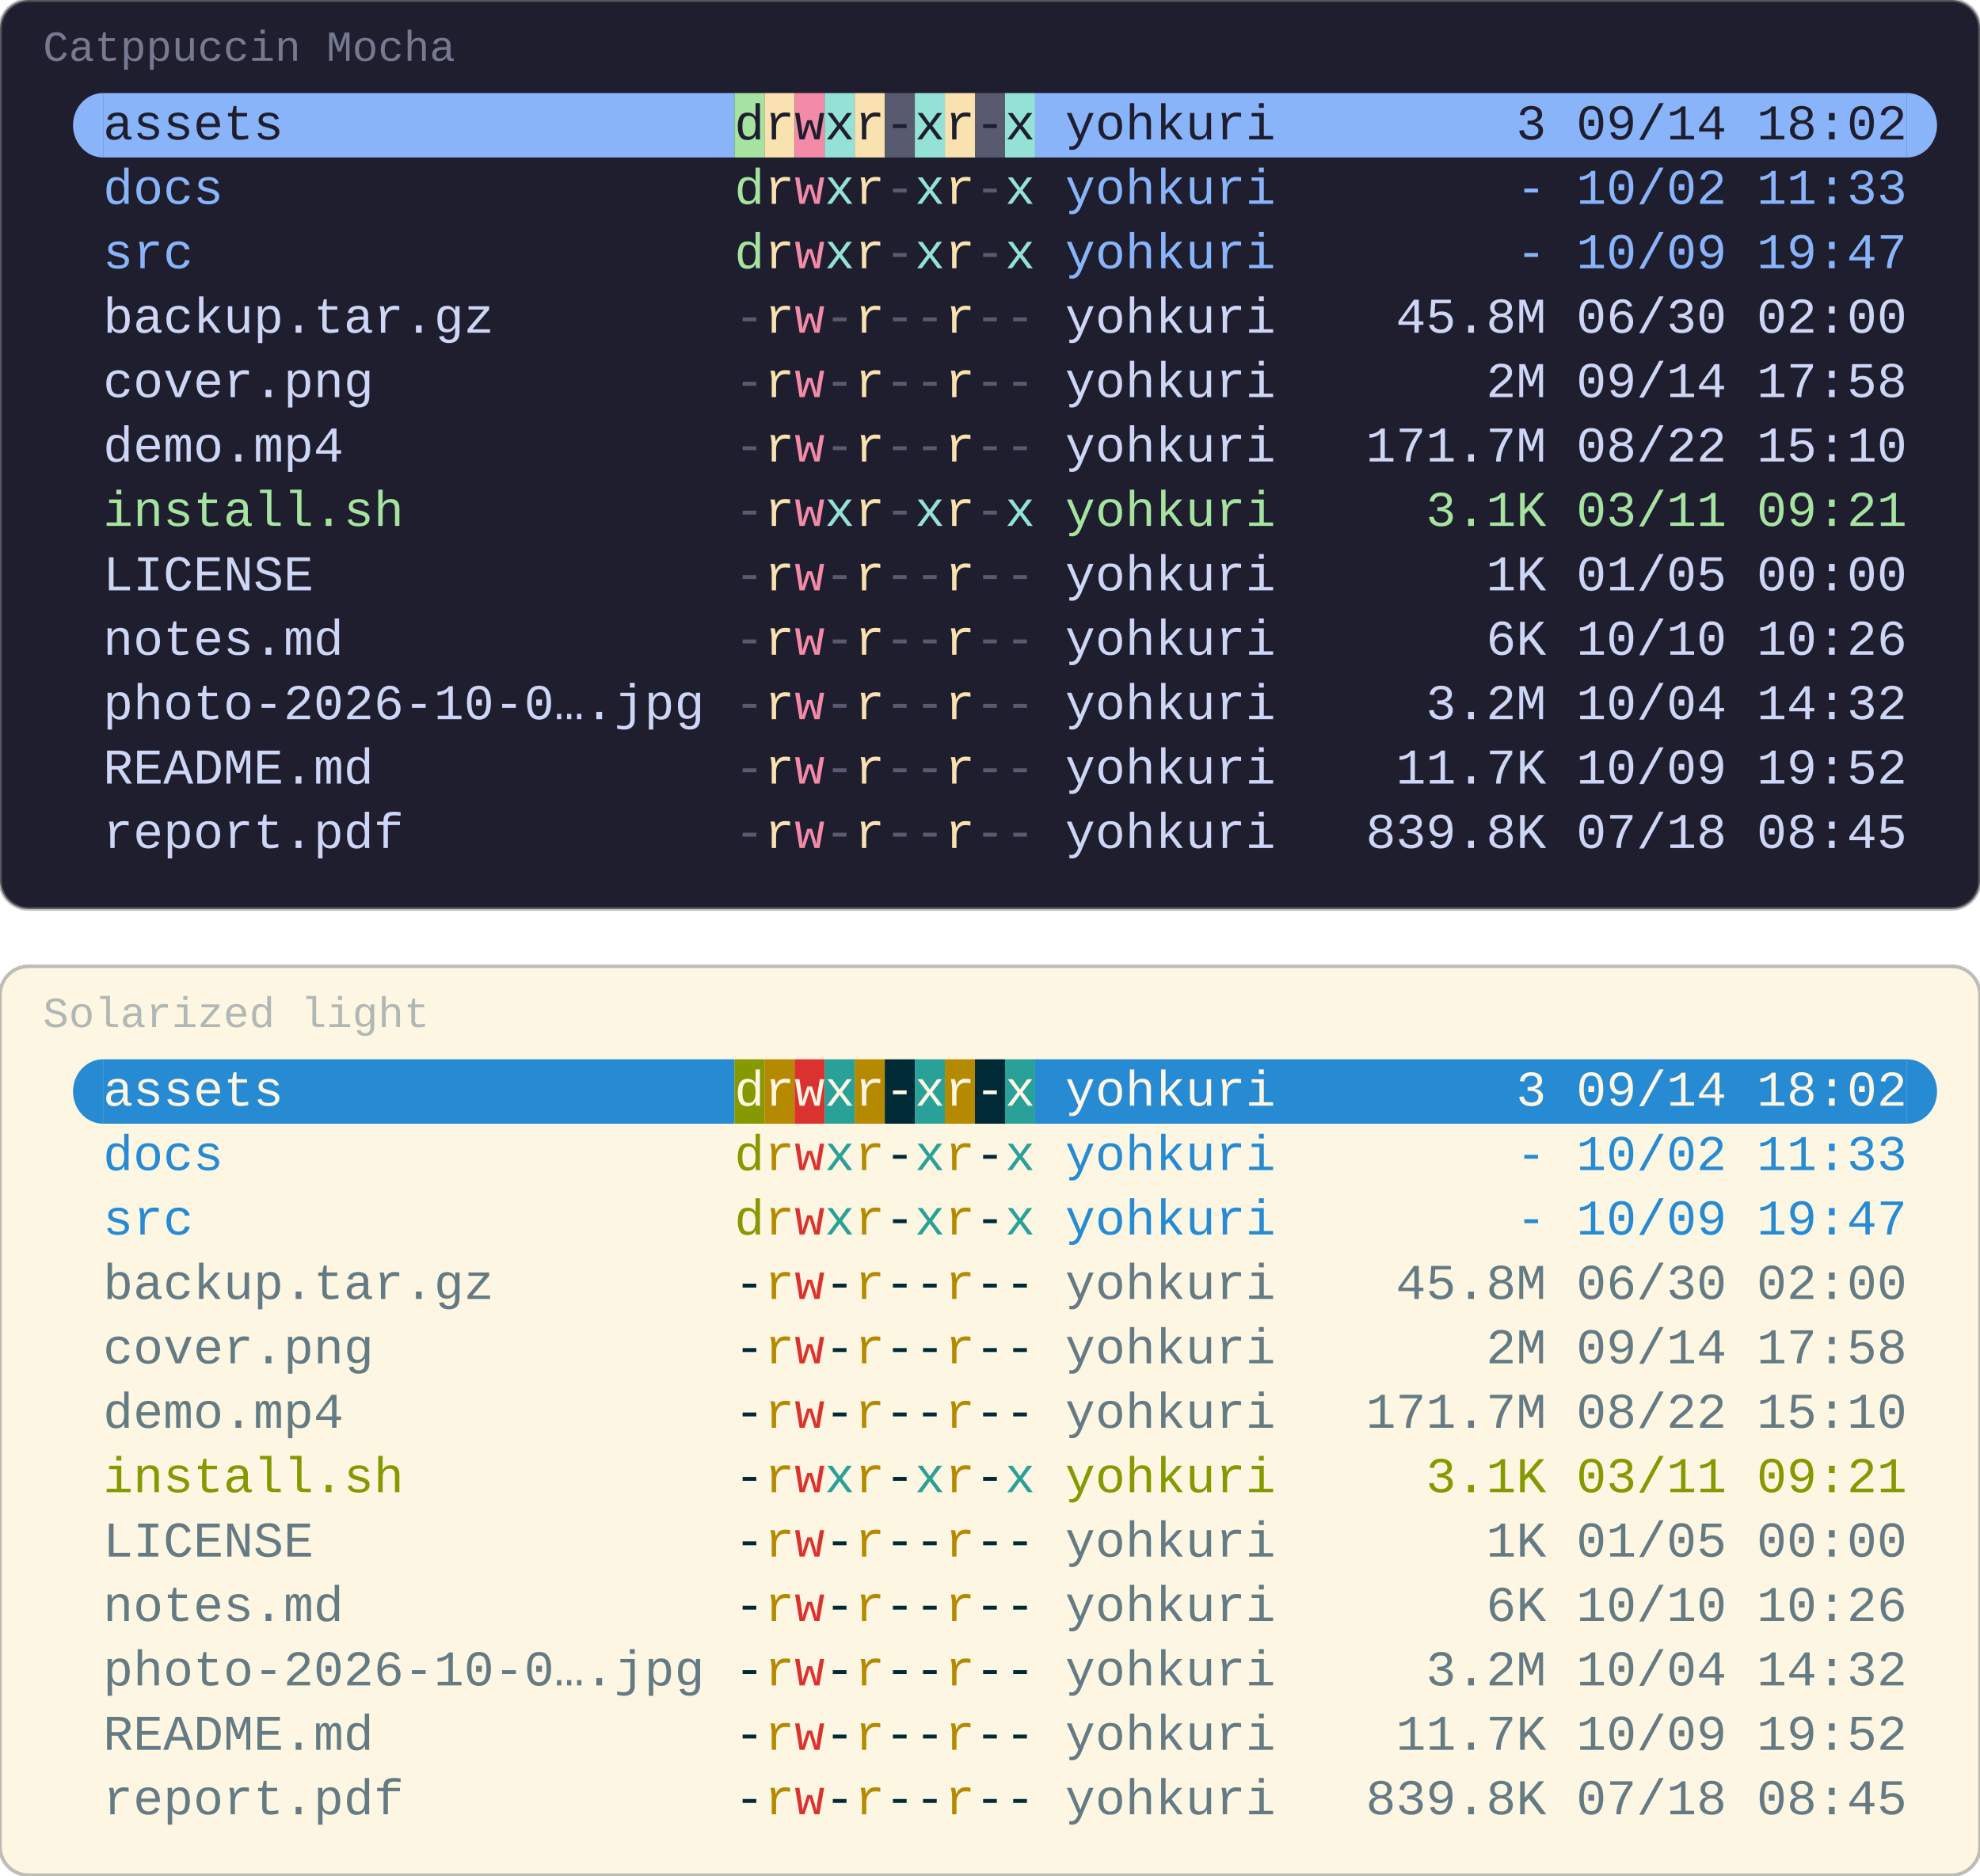
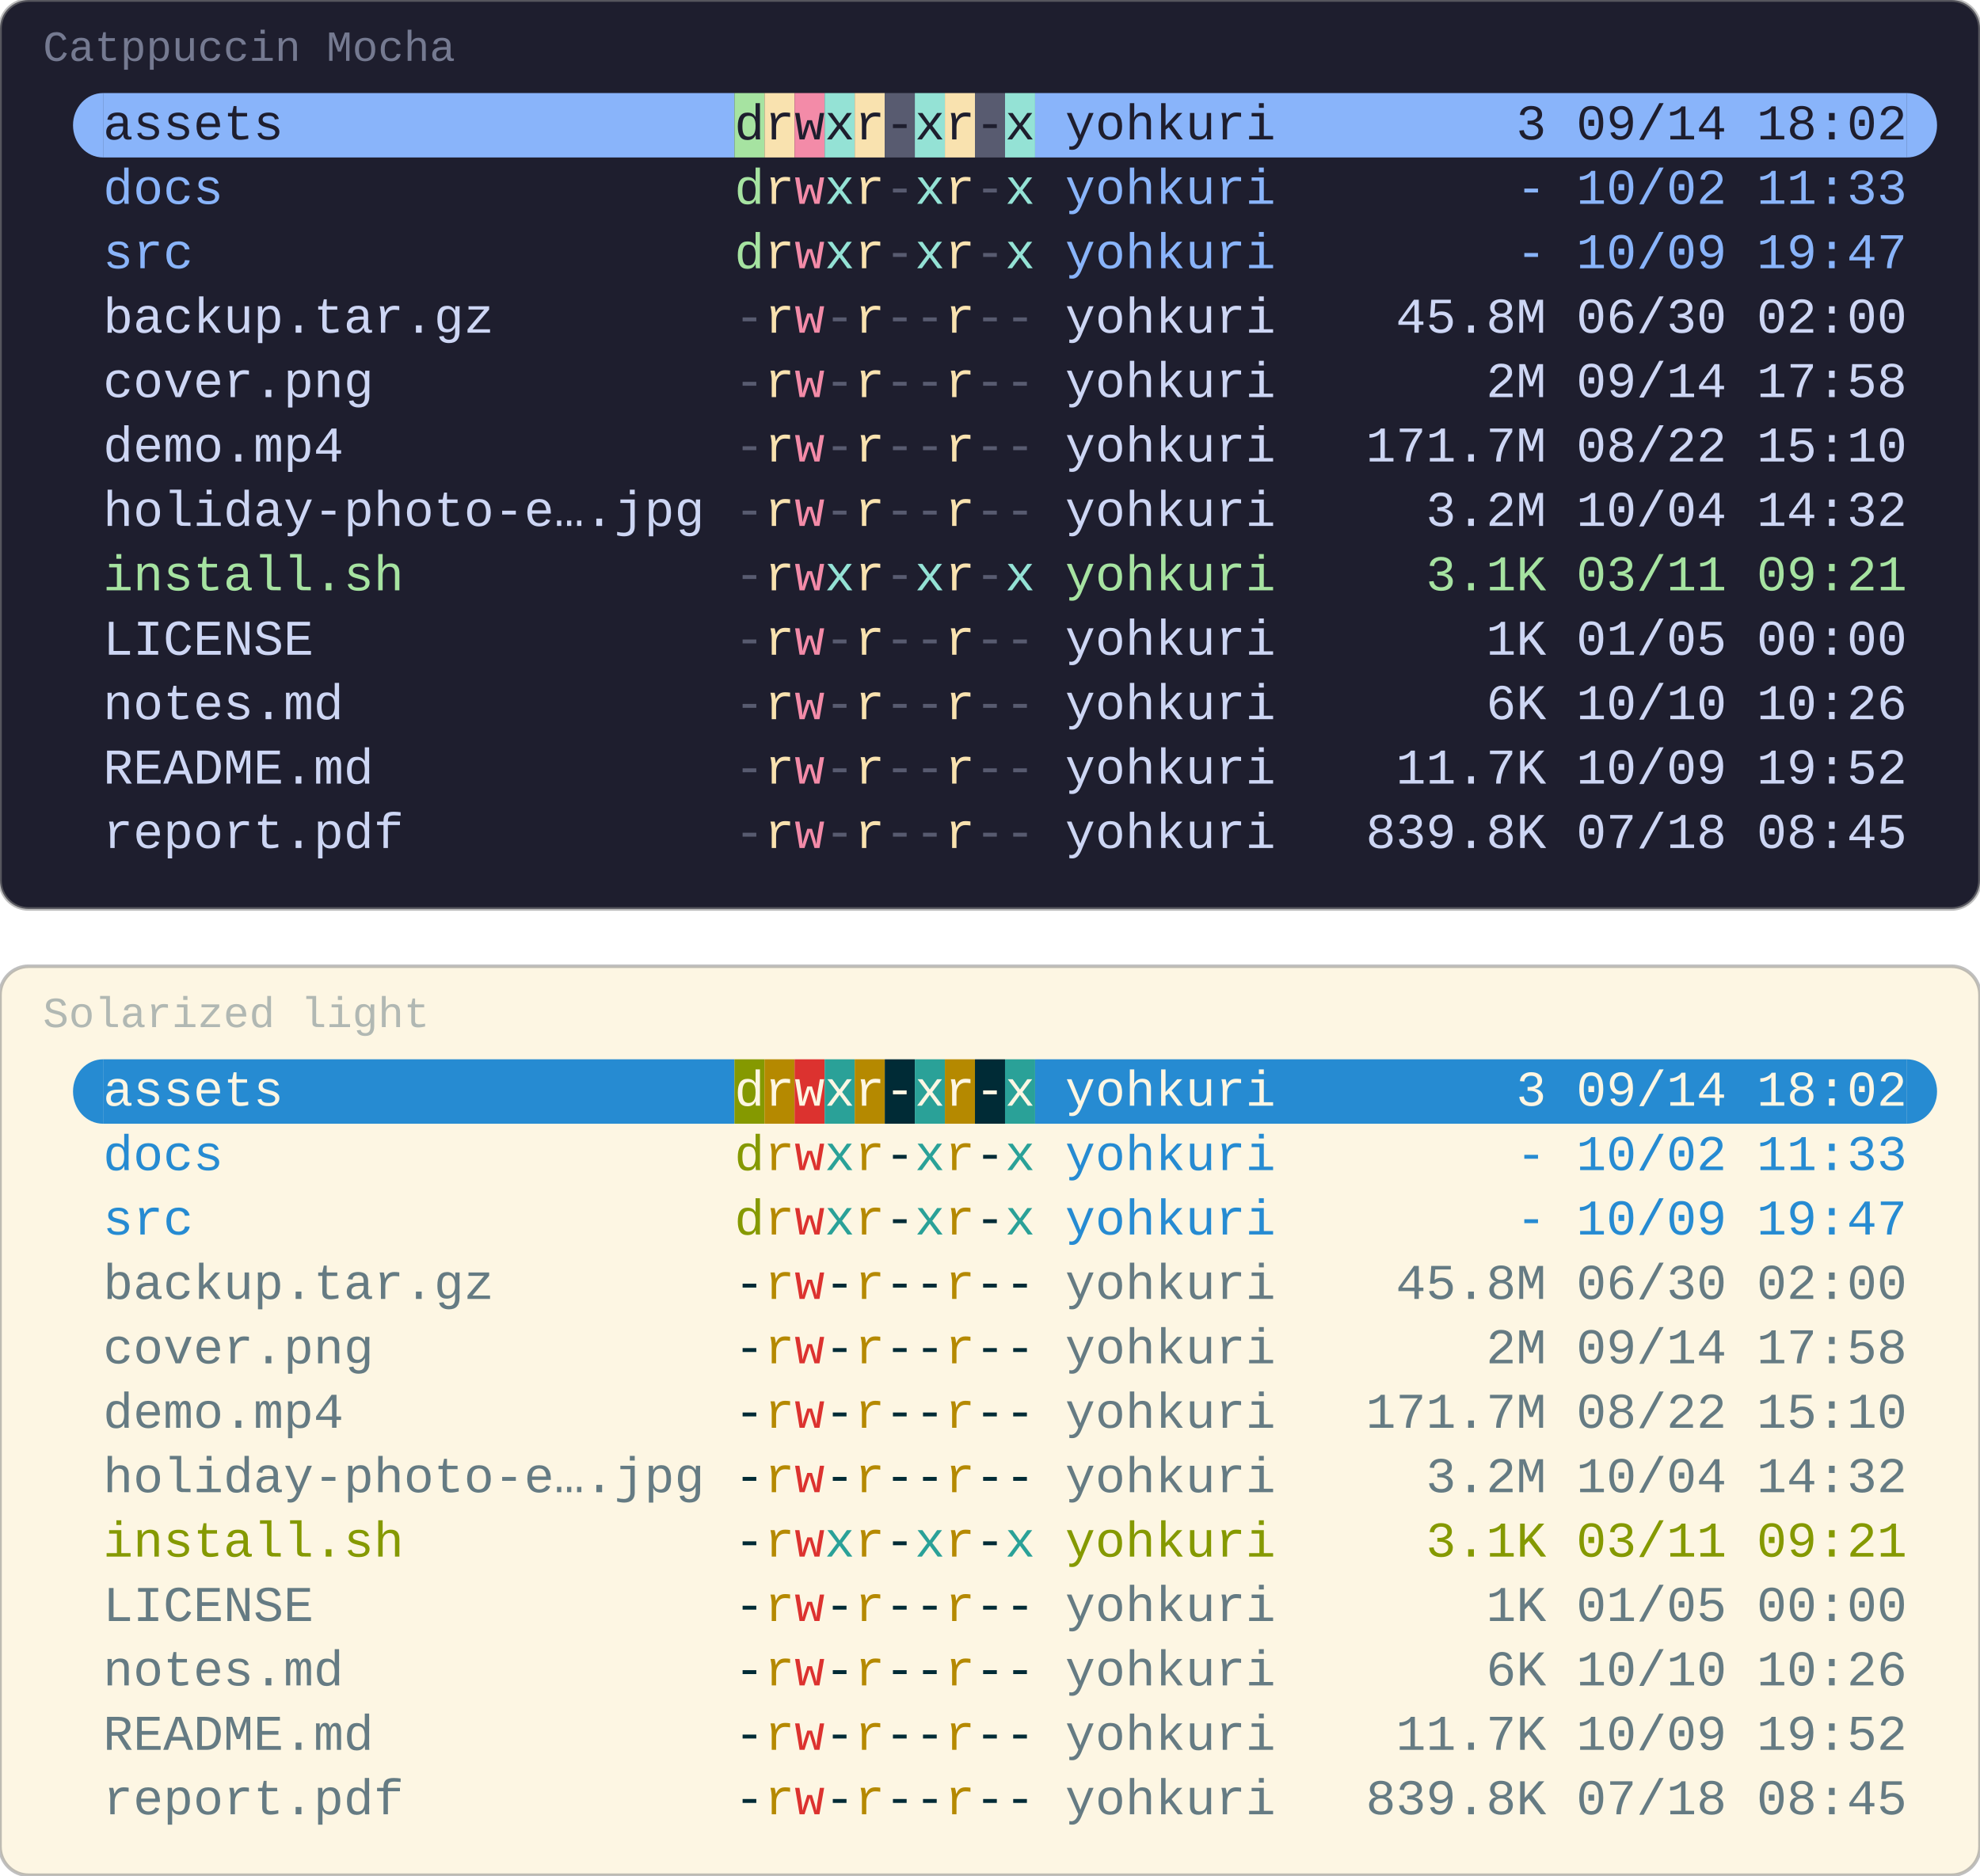
<svg xmlns="http://www.w3.org/2000/svg" width="553.2" height="524" viewBox="0 0 553.2 524" role="img" data-source="ff9da538b39e2d087ce6511cb66709c9bd5d925607e207745e2a0a6a41769846" font-family="ui-monospace, SFMono-Regular, Menlo, Consolas, 'Liberation Mono', monospace" font-size="14">
  <g transform="translate(0,0)">
    <rect width="553.2" height="254" rx="8" fill="#1e1e2e" stroke="#8888" stroke-width="1" />
    <text x="12" y="17" font-size="12" fill="#757a91">Catppuccin Mocha</text>
    <path d="M28.8,26 A8.4,9 0 0 0 28.8,44 Z" fill="#89b4fa" />
    <rect x="28.8" y="26" width="176.4" height="18" fill="#89b4fa" />
    <text x="28.8" y="38.96" fill="#1e1e2e">assets</text>
    <rect x="205.2" y="26" width="8.4" height="18" fill="#a6e3a1" />
    <text x="205.2" y="38.96" fill="#1e1e2e">d</text>
    <rect x="213.6" y="26" width="8.4" height="18" fill="#f9e2af" />
    <text x="213.6" y="38.96" fill="#1e1e2e">r</text>
    <rect x="222" y="26" width="8.4" height="18" fill="#f38ba8" />
    <text x="222" y="38.96" fill="#1e1e2e">w</text>
    <rect x="230.4" y="26" width="8.4" height="18" fill="#94e2d5" />
    <text x="230.4" y="38.96" fill="#1e1e2e">x</text>
    <rect x="238.8" y="26" width="8.4" height="18" fill="#f9e2af" />
    <text x="238.8" y="38.96" fill="#1e1e2e">r</text>
    <rect x="247.2" y="26" width="8.4" height="18" fill="#585b70" />
    <text x="247.2" y="38.96" fill="#1e1e2e">-</text>
    <rect x="255.6" y="26" width="8.4" height="18" fill="#94e2d5" />
    <text x="255.6" y="38.96" fill="#1e1e2e">x</text>
    <rect x="264" y="26" width="8.4" height="18" fill="#f9e2af" />
    <text x="264" y="38.96" fill="#1e1e2e">r</text>
    <rect x="272.4" y="26" width="8.4" height="18" fill="#585b70" />
    <text x="272.4" y="38.96" fill="#1e1e2e">-</text>
    <rect x="280.8" y="26" width="8.4" height="18" fill="#94e2d5" />
    <text x="280.8" y="38.96" fill="#1e1e2e">x</text>
    <rect x="289.2" y="26" width="243.6" height="18" fill="#89b4fa" />
    <text x="297.6" y="38.96" fill="#1e1e2e">yohkuri</text>
    <text x="423.6" y="38.96" fill="#1e1e2e">3</text>
    <text x="440.4" y="38.96" fill="#1e1e2e">09/14</text>
    <text x="490.8" y="38.96" fill="#1e1e2e">18:02</text>
    <path d="M532.8,26 A8.4,9 0 0 1 532.8,44 Z" fill="#89b4fa" />
    <text x="28.8" y="56.96" fill="#89b4fa">docs</text>
    <text x="205.2" y="56.96" fill="#a6e3a1">d</text>
    <text x="213.6" y="56.96" fill="#f9e2af">r</text>
    <text x="222" y="56.96" fill="#f38ba8">w</text>
    <text x="230.4" y="56.96" fill="#94e2d5">x</text>
    <text x="238.8" y="56.96" fill="#f9e2af">r</text>
    <text x="247.2" y="56.96" fill="#585b70">-</text>
    <text x="255.6" y="56.96" fill="#94e2d5">x</text>
    <text x="264" y="56.96" fill="#f9e2af">r</text>
    <text x="272.4" y="56.96" fill="#585b70">-</text>
    <text x="280.8" y="56.96" fill="#94e2d5">x</text>
    <text x="297.6" y="56.96" fill="#89b4fa">yohkuri</text>
    <text x="423.6" y="56.96" fill="#89b4fa">-</text>
    <text x="440.4" y="56.96" fill="#89b4fa">10/02</text>
    <text x="490.8" y="56.96" fill="#89b4fa">11:33</text>
    <text x="28.8" y="74.96" fill="#89b4fa">src</text>
    <text x="205.2" y="74.96" fill="#a6e3a1">d</text>
    <text x="213.6" y="74.96" fill="#f9e2af">r</text>
    <text x="222" y="74.96" fill="#f38ba8">w</text>
    <text x="230.4" y="74.96" fill="#94e2d5">x</text>
    <text x="238.8" y="74.96" fill="#f9e2af">r</text>
    <text x="247.2" y="74.96" fill="#585b70">-</text>
    <text x="255.6" y="74.96" fill="#94e2d5">x</text>
    <text x="264" y="74.96" fill="#f9e2af">r</text>
    <text x="272.4" y="74.96" fill="#585b70">-</text>
    <text x="280.8" y="74.96" fill="#94e2d5">x</text>
    <text x="297.6" y="74.96" fill="#89b4fa">yohkuri</text>
    <text x="423.6" y="74.96" fill="#89b4fa">-</text>
    <text x="440.4" y="74.96" fill="#89b4fa">10/09</text>
    <text x="490.8" y="74.96" fill="#89b4fa">19:47</text>
    <text x="28.8" y="92.96" fill="#cdd6f4">backup.tar.gz</text>
    <text x="205.2" y="92.96" fill="#585b70">-</text>
    <text x="213.6" y="92.96" fill="#f9e2af">r</text>
    <text x="222" y="92.96" fill="#f38ba8">w</text>
    <text x="230.4" y="92.96" fill="#585b70">-</text>
    <text x="238.8" y="92.96" fill="#f9e2af">r</text>
    <text x="247.2" y="92.96" fill="#585b70">--</text>
    <text x="264" y="92.96" fill="#f9e2af">r</text>
    <text x="272.4" y="92.96" fill="#585b70">--</text>
    <text x="297.6" y="92.96" fill="#cdd6f4">yohkuri</text>
    <text x="390" y="92.96" fill="#cdd6f4">45.8M</text>
    <text x="440.4" y="92.96" fill="#cdd6f4">06/30</text>
    <text x="490.8" y="92.96" fill="#cdd6f4">02:00</text>
    <text x="28.8" y="110.96" fill="#cdd6f4">cover.png</text>
    <text x="205.2" y="110.96" fill="#585b70">-</text>
    <text x="213.6" y="110.96" fill="#f9e2af">r</text>
    <text x="222" y="110.96" fill="#f38ba8">w</text>
    <text x="230.4" y="110.96" fill="#585b70">-</text>
    <text x="238.8" y="110.96" fill="#f9e2af">r</text>
    <text x="247.2" y="110.96" fill="#585b70">--</text>
    <text x="264" y="110.96" fill="#f9e2af">r</text>
    <text x="272.4" y="110.96" fill="#585b70">--</text>
    <text x="297.6" y="110.96" fill="#cdd6f4">yohkuri</text>
    <text x="415.2" y="110.96" fill="#cdd6f4">2M</text>
    <text x="440.4" y="110.96" fill="#cdd6f4">09/14</text>
    <text x="490.8" y="110.96" fill="#cdd6f4">17:58</text>
    <text x="28.8" y="128.96" fill="#cdd6f4">demo.mp4</text>
    <text x="205.2" y="128.96" fill="#585b70">-</text>
    <text x="213.6" y="128.96" fill="#f9e2af">r</text>
    <text x="222" y="128.96" fill="#f38ba8">w</text>
    <text x="230.4" y="128.96" fill="#585b70">-</text>
    <text x="238.8" y="128.96" fill="#f9e2af">r</text>
    <text x="247.2" y="128.96" fill="#585b70">--</text>
    <text x="264" y="128.96" fill="#f9e2af">r</text>
    <text x="272.4" y="128.96" fill="#585b70">--</text>
    <text x="297.6" y="128.96" fill="#cdd6f4">yohkuri</text>
    <text x="381.6" y="128.96" fill="#cdd6f4">171.7M</text>
    <text x="440.4" y="128.96" fill="#cdd6f4">08/22</text>
    <text x="490.8" y="128.96" fill="#cdd6f4">15:10</text>
-     <text x="28.8" y="146.96" fill="#a6e3a1">install.sh</text>
+     <text x="28.8" y="146.96" fill="#cdd6f4">holiday-photo-e….jpg</text>
    <text x="205.2" y="146.96" fill="#585b70">-</text>
    <text x="213.6" y="146.96" fill="#f9e2af">r</text>
    <text x="222" y="146.96" fill="#f38ba8">w</text>
-     <text x="230.4" y="146.96" fill="#94e2d5">x</text>
+     <text x="230.4" y="146.96" fill="#585b70">-</text>
    <text x="238.8" y="146.96" fill="#f9e2af">r</text>
-     <text x="247.2" y="146.96" fill="#585b70">-</text>
-     <text x="255.6" y="146.96" fill="#94e2d5">x</text>
+     <text x="247.2" y="146.96" fill="#585b70">--</text>
    <text x="264" y="146.96" fill="#f9e2af">r</text>
-     <text x="272.4" y="146.96" fill="#585b70">-</text>
-     <text x="280.8" y="146.96" fill="#94e2d5">x</text>
-     <text x="297.6" y="146.96" fill="#a6e3a1">yohkuri</text>
-     <text x="398.4" y="146.96" fill="#a6e3a1">3.1K</text>
-     <text x="440.4" y="146.96" fill="#a6e3a1">03/11</text>
-     <text x="490.8" y="146.96" fill="#a6e3a1">09:21</text>
-     <text x="28.8" y="164.96" fill="#cdd6f4">LICENSE</text>
+     <text x="272.4" y="146.96" fill="#585b70">--</text>
+     <text x="297.6" y="146.96" fill="#cdd6f4">yohkuri</text>
+     <text x="398.4" y="146.96" fill="#cdd6f4">3.2M</text>
+     <text x="440.4" y="146.96" fill="#cdd6f4">10/04</text>
+     <text x="490.8" y="146.96" fill="#cdd6f4">14:32</text>
+     <text x="28.8" y="164.96" fill="#a6e3a1">install.sh</text>
    <text x="205.2" y="164.96" fill="#585b70">-</text>
    <text x="213.6" y="164.96" fill="#f9e2af">r</text>
    <text x="222" y="164.96" fill="#f38ba8">w</text>
-     <text x="230.4" y="164.96" fill="#585b70">-</text>
+     <text x="230.4" y="164.96" fill="#94e2d5">x</text>
    <text x="238.8" y="164.96" fill="#f9e2af">r</text>
-     <text x="247.2" y="164.96" fill="#585b70">--</text>
+     <text x="247.2" y="164.96" fill="#585b70">-</text>
+     <text x="255.6" y="164.96" fill="#94e2d5">x</text>
    <text x="264" y="164.96" fill="#f9e2af">r</text>
-     <text x="272.4" y="164.96" fill="#585b70">--</text>
-     <text x="297.6" y="164.96" fill="#cdd6f4">yohkuri</text>
-     <text x="415.2" y="164.96" fill="#cdd6f4">1K</text>
-     <text x="440.4" y="164.96" fill="#cdd6f4">01/05</text>
-     <text x="490.8" y="164.96" fill="#cdd6f4">00:00</text>
-     <text x="28.8" y="182.96" fill="#cdd6f4">notes.md</text>
+     <text x="272.4" y="164.96" fill="#585b70">-</text>
+     <text x="280.8" y="164.96" fill="#94e2d5">x</text>
+     <text x="297.6" y="164.96" fill="#a6e3a1">yohkuri</text>
+     <text x="398.4" y="164.96" fill="#a6e3a1">3.1K</text>
+     <text x="440.4" y="164.96" fill="#a6e3a1">03/11</text>
+     <text x="490.8" y="164.96" fill="#a6e3a1">09:21</text>
+     <text x="28.8" y="182.96" fill="#cdd6f4">LICENSE</text>
    <text x="205.2" y="182.96" fill="#585b70">-</text>
    <text x="213.6" y="182.96" fill="#f9e2af">r</text>
    <text x="222" y="182.96" fill="#f38ba8">w</text>
    <text x="230.4" y="182.96" fill="#585b70">-</text>
    <text x="238.8" y="182.96" fill="#f9e2af">r</text>
    <text x="247.2" y="182.96" fill="#585b70">--</text>
    <text x="264" y="182.96" fill="#f9e2af">r</text>
    <text x="272.4" y="182.96" fill="#585b70">--</text>
    <text x="297.6" y="182.96" fill="#cdd6f4">yohkuri</text>
-     <text x="415.2" y="182.96" fill="#cdd6f4">6K</text>
-     <text x="440.4" y="182.96" fill="#cdd6f4">10/10</text>
-     <text x="490.8" y="182.96" fill="#cdd6f4">10:26</text>
-     <text x="28.8" y="200.96" fill="#cdd6f4">photo-2026-10-0….jpg</text>
+     <text x="415.2" y="182.96" fill="#cdd6f4">1K</text>
+     <text x="440.4" y="182.96" fill="#cdd6f4">01/05</text>
+     <text x="490.8" y="182.96" fill="#cdd6f4">00:00</text>
+     <text x="28.8" y="200.96" fill="#cdd6f4">notes.md</text>
    <text x="205.2" y="200.96" fill="#585b70">-</text>
    <text x="213.6" y="200.96" fill="#f9e2af">r</text>
    <text x="222" y="200.96" fill="#f38ba8">w</text>
    <text x="230.4" y="200.96" fill="#585b70">-</text>
    <text x="238.8" y="200.96" fill="#f9e2af">r</text>
    <text x="247.2" y="200.96" fill="#585b70">--</text>
    <text x="264" y="200.96" fill="#f9e2af">r</text>
    <text x="272.4" y="200.96" fill="#585b70">--</text>
    <text x="297.6" y="200.96" fill="#cdd6f4">yohkuri</text>
-     <text x="398.4" y="200.96" fill="#cdd6f4">3.2M</text>
-     <text x="440.4" y="200.96" fill="#cdd6f4">10/04</text>
-     <text x="490.8" y="200.96" fill="#cdd6f4">14:32</text>
+     <text x="415.2" y="200.96" fill="#cdd6f4">6K</text>
+     <text x="440.4" y="200.96" fill="#cdd6f4">10/10</text>
+     <text x="490.8" y="200.96" fill="#cdd6f4">10:26</text>
    <text x="28.8" y="218.96" fill="#cdd6f4">README.md</text>
    <text x="205.2" y="218.96" fill="#585b70">-</text>
    <text x="213.6" y="218.96" fill="#f9e2af">r</text>
    <text x="222" y="218.96" fill="#f38ba8">w</text>
    <text x="230.4" y="218.96" fill="#585b70">-</text>
    <text x="238.8" y="218.96" fill="#f9e2af">r</text>
    <text x="247.2" y="218.96" fill="#585b70">--</text>
    <text x="264" y="218.96" fill="#f9e2af">r</text>
    <text x="272.4" y="218.96" fill="#585b70">--</text>
    <text x="297.6" y="218.96" fill="#cdd6f4">yohkuri</text>
    <text x="390" y="218.96" fill="#cdd6f4">11.7K</text>
    <text x="440.4" y="218.96" fill="#cdd6f4">10/09</text>
    <text x="490.8" y="218.96" fill="#cdd6f4">19:52</text>
    <text x="28.8" y="236.96" fill="#cdd6f4">report.pdf</text>
    <text x="205.2" y="236.96" fill="#585b70">-</text>
    <text x="213.6" y="236.96" fill="#f9e2af">r</text>
    <text x="222" y="236.96" fill="#f38ba8">w</text>
    <text x="230.4" y="236.96" fill="#585b70">-</text>
    <text x="238.8" y="236.96" fill="#f9e2af">r</text>
    <text x="247.2" y="236.96" fill="#585b70">--</text>
    <text x="264" y="236.96" fill="#f9e2af">r</text>
    <text x="272.4" y="236.96" fill="#585b70">--</text>
    <text x="297.6" y="236.96" fill="#cdd6f4">yohkuri</text>
    <text x="381.6" y="236.96" fill="#cdd6f4">839.8K</text>
    <text x="440.4" y="236.96" fill="#cdd6f4">07/18</text>
    <text x="490.8" y="236.96" fill="#cdd6f4">08:45</text>
  </g>
  <g transform="translate(0,270)">
    <rect width="553.2" height="254" rx="8" fill="#fdf6e3" stroke="#8888" stroke-width="1" />
    <text x="12" y="17" font-size="12" fill="#b1b8b3">Solarized light</text>
    <path d="M28.8,26 A8.4,9 0 0 0 28.8,44 Z" fill="#268bd2" />
    <rect x="28.8" y="26" width="176.4" height="18" fill="#268bd2" />
    <text x="28.8" y="38.96" fill="#fdf6e3">assets</text>
    <rect x="205.2" y="26" width="8.4" height="18" fill="#859900" />
    <text x="205.2" y="38.96" fill="#fdf6e3">d</text>
    <rect x="213.6" y="26" width="8.4" height="18" fill="#b58900" />
    <text x="213.6" y="38.96" fill="#fdf6e3">r</text>
    <rect x="222" y="26" width="8.4" height="18" fill="#dc322f" />
    <text x="222" y="38.96" fill="#fdf6e3">w</text>
    <rect x="230.4" y="26" width="8.4" height="18" fill="#2aa198" />
    <text x="230.4" y="38.96" fill="#fdf6e3">x</text>
    <rect x="238.8" y="26" width="8.4" height="18" fill="#b58900" />
    <text x="238.8" y="38.96" fill="#fdf6e3">r</text>
    <rect x="247.2" y="26" width="8.4" height="18" fill="#002b36" />
    <text x="247.2" y="38.96" fill="#fdf6e3">-</text>
    <rect x="255.6" y="26" width="8.4" height="18" fill="#2aa198" />
    <text x="255.6" y="38.96" fill="#fdf6e3">x</text>
    <rect x="264" y="26" width="8.4" height="18" fill="#b58900" />
    <text x="264" y="38.96" fill="#fdf6e3">r</text>
    <rect x="272.4" y="26" width="8.4" height="18" fill="#002b36" />
    <text x="272.4" y="38.96" fill="#fdf6e3">-</text>
    <rect x="280.8" y="26" width="8.4" height="18" fill="#2aa198" />
    <text x="280.8" y="38.96" fill="#fdf6e3">x</text>
    <rect x="289.2" y="26" width="243.6" height="18" fill="#268bd2" />
    <text x="297.6" y="38.96" fill="#fdf6e3">yohkuri</text>
    <text x="423.6" y="38.96" fill="#fdf6e3">3</text>
    <text x="440.4" y="38.96" fill="#fdf6e3">09/14</text>
    <text x="490.8" y="38.96" fill="#fdf6e3">18:02</text>
    <path d="M532.8,26 A8.4,9 0 0 1 532.8,44 Z" fill="#268bd2" />
    <text x="28.8" y="56.96" fill="#268bd2">docs</text>
    <text x="205.2" y="56.96" fill="#859900">d</text>
    <text x="213.6" y="56.96" fill="#b58900">r</text>
    <text x="222" y="56.96" fill="#dc322f">w</text>
    <text x="230.4" y="56.96" fill="#2aa198">x</text>
    <text x="238.8" y="56.96" fill="#b58900">r</text>
    <text x="247.2" y="56.96" fill="#002b36">-</text>
    <text x="255.6" y="56.96" fill="#2aa198">x</text>
    <text x="264" y="56.96" fill="#b58900">r</text>
    <text x="272.4" y="56.96" fill="#002b36">-</text>
    <text x="280.8" y="56.96" fill="#2aa198">x</text>
    <text x="297.6" y="56.96" fill="#268bd2">yohkuri</text>
    <text x="423.6" y="56.96" fill="#268bd2">-</text>
    <text x="440.4" y="56.96" fill="#268bd2">10/02</text>
    <text x="490.8" y="56.96" fill="#268bd2">11:33</text>
    <text x="28.8" y="74.96" fill="#268bd2">src</text>
    <text x="205.2" y="74.96" fill="#859900">d</text>
    <text x="213.6" y="74.96" fill="#b58900">r</text>
    <text x="222" y="74.96" fill="#dc322f">w</text>
    <text x="230.4" y="74.96" fill="#2aa198">x</text>
    <text x="238.8" y="74.96" fill="#b58900">r</text>
    <text x="247.2" y="74.96" fill="#002b36">-</text>
    <text x="255.6" y="74.96" fill="#2aa198">x</text>
    <text x="264" y="74.96" fill="#b58900">r</text>
    <text x="272.4" y="74.96" fill="#002b36">-</text>
    <text x="280.8" y="74.96" fill="#2aa198">x</text>
    <text x="297.6" y="74.96" fill="#268bd2">yohkuri</text>
    <text x="423.6" y="74.96" fill="#268bd2">-</text>
    <text x="440.4" y="74.96" fill="#268bd2">10/09</text>
    <text x="490.8" y="74.96" fill="#268bd2">19:47</text>
    <text x="28.8" y="92.96" fill="#657b83">backup.tar.gz</text>
    <text x="205.2" y="92.96" fill="#002b36">-</text>
    <text x="213.6" y="92.96" fill="#b58900">r</text>
    <text x="222" y="92.96" fill="#dc322f">w</text>
    <text x="230.4" y="92.96" fill="#002b36">-</text>
    <text x="238.8" y="92.96" fill="#b58900">r</text>
    <text x="247.2" y="92.96" fill="#002b36">--</text>
    <text x="264" y="92.96" fill="#b58900">r</text>
    <text x="272.4" y="92.96" fill="#002b36">--</text>
    <text x="297.6" y="92.96" fill="#657b83">yohkuri</text>
    <text x="390" y="92.96" fill="#657b83">45.8M</text>
    <text x="440.4" y="92.96" fill="#657b83">06/30</text>
    <text x="490.8" y="92.96" fill="#657b83">02:00</text>
    <text x="28.8" y="110.96" fill="#657b83">cover.png</text>
    <text x="205.2" y="110.96" fill="#002b36">-</text>
    <text x="213.6" y="110.96" fill="#b58900">r</text>
    <text x="222" y="110.96" fill="#dc322f">w</text>
    <text x="230.4" y="110.96" fill="#002b36">-</text>
    <text x="238.8" y="110.96" fill="#b58900">r</text>
    <text x="247.2" y="110.96" fill="#002b36">--</text>
    <text x="264" y="110.96" fill="#b58900">r</text>
    <text x="272.4" y="110.96" fill="#002b36">--</text>
    <text x="297.6" y="110.96" fill="#657b83">yohkuri</text>
    <text x="415.2" y="110.96" fill="#657b83">2M</text>
    <text x="440.4" y="110.96" fill="#657b83">09/14</text>
    <text x="490.8" y="110.96" fill="#657b83">17:58</text>
    <text x="28.8" y="128.96" fill="#657b83">demo.mp4</text>
    <text x="205.2" y="128.96" fill="#002b36">-</text>
    <text x="213.6" y="128.96" fill="#b58900">r</text>
    <text x="222" y="128.96" fill="#dc322f">w</text>
    <text x="230.4" y="128.96" fill="#002b36">-</text>
    <text x="238.8" y="128.96" fill="#b58900">r</text>
    <text x="247.2" y="128.96" fill="#002b36">--</text>
    <text x="264" y="128.96" fill="#b58900">r</text>
    <text x="272.4" y="128.96" fill="#002b36">--</text>
    <text x="297.6" y="128.96" fill="#657b83">yohkuri</text>
    <text x="381.6" y="128.96" fill="#657b83">171.7M</text>
    <text x="440.4" y="128.96" fill="#657b83">08/22</text>
    <text x="490.8" y="128.96" fill="#657b83">15:10</text>
-     <text x="28.8" y="146.96" fill="#859900">install.sh</text>
+     <text x="28.8" y="146.96" fill="#657b83">holiday-photo-e….jpg</text>
    <text x="205.2" y="146.96" fill="#002b36">-</text>
    <text x="213.6" y="146.96" fill="#b58900">r</text>
    <text x="222" y="146.96" fill="#dc322f">w</text>
-     <text x="230.4" y="146.96" fill="#2aa198">x</text>
+     <text x="230.4" y="146.96" fill="#002b36">-</text>
    <text x="238.8" y="146.96" fill="#b58900">r</text>
-     <text x="247.2" y="146.96" fill="#002b36">-</text>
-     <text x="255.6" y="146.96" fill="#2aa198">x</text>
+     <text x="247.2" y="146.96" fill="#002b36">--</text>
    <text x="264" y="146.96" fill="#b58900">r</text>
-     <text x="272.4" y="146.96" fill="#002b36">-</text>
-     <text x="280.8" y="146.96" fill="#2aa198">x</text>
-     <text x="297.6" y="146.96" fill="#859900">yohkuri</text>
-     <text x="398.4" y="146.96" fill="#859900">3.1K</text>
-     <text x="440.4" y="146.96" fill="#859900">03/11</text>
-     <text x="490.8" y="146.96" fill="#859900">09:21</text>
-     <text x="28.8" y="164.96" fill="#657b83">LICENSE</text>
+     <text x="272.4" y="146.96" fill="#002b36">--</text>
+     <text x="297.6" y="146.96" fill="#657b83">yohkuri</text>
+     <text x="398.4" y="146.96" fill="#657b83">3.2M</text>
+     <text x="440.4" y="146.96" fill="#657b83">10/04</text>
+     <text x="490.8" y="146.96" fill="#657b83">14:32</text>
+     <text x="28.8" y="164.96" fill="#859900">install.sh</text>
    <text x="205.2" y="164.96" fill="#002b36">-</text>
    <text x="213.6" y="164.96" fill="#b58900">r</text>
    <text x="222" y="164.96" fill="#dc322f">w</text>
-     <text x="230.4" y="164.96" fill="#002b36">-</text>
+     <text x="230.4" y="164.96" fill="#2aa198">x</text>
    <text x="238.8" y="164.96" fill="#b58900">r</text>
-     <text x="247.2" y="164.96" fill="#002b36">--</text>
+     <text x="247.2" y="164.96" fill="#002b36">-</text>
+     <text x="255.6" y="164.96" fill="#2aa198">x</text>
    <text x="264" y="164.96" fill="#b58900">r</text>
-     <text x="272.4" y="164.96" fill="#002b36">--</text>
-     <text x="297.6" y="164.96" fill="#657b83">yohkuri</text>
-     <text x="415.2" y="164.96" fill="#657b83">1K</text>
-     <text x="440.4" y="164.96" fill="#657b83">01/05</text>
-     <text x="490.8" y="164.96" fill="#657b83">00:00</text>
-     <text x="28.8" y="182.96" fill="#657b83">notes.md</text>
+     <text x="272.4" y="164.96" fill="#002b36">-</text>
+     <text x="280.8" y="164.96" fill="#2aa198">x</text>
+     <text x="297.6" y="164.96" fill="#859900">yohkuri</text>
+     <text x="398.4" y="164.96" fill="#859900">3.1K</text>
+     <text x="440.4" y="164.96" fill="#859900">03/11</text>
+     <text x="490.8" y="164.96" fill="#859900">09:21</text>
+     <text x="28.8" y="182.96" fill="#657b83">LICENSE</text>
    <text x="205.2" y="182.96" fill="#002b36">-</text>
    <text x="213.6" y="182.96" fill="#b58900">r</text>
    <text x="222" y="182.96" fill="#dc322f">w</text>
    <text x="230.4" y="182.96" fill="#002b36">-</text>
    <text x="238.8" y="182.96" fill="#b58900">r</text>
    <text x="247.2" y="182.96" fill="#002b36">--</text>
    <text x="264" y="182.96" fill="#b58900">r</text>
    <text x="272.4" y="182.96" fill="#002b36">--</text>
    <text x="297.6" y="182.96" fill="#657b83">yohkuri</text>
-     <text x="415.2" y="182.96" fill="#657b83">6K</text>
-     <text x="440.4" y="182.96" fill="#657b83">10/10</text>
-     <text x="490.8" y="182.96" fill="#657b83">10:26</text>
-     <text x="28.8" y="200.96" fill="#657b83">photo-2026-10-0….jpg</text>
+     <text x="415.2" y="182.96" fill="#657b83">1K</text>
+     <text x="440.4" y="182.96" fill="#657b83">01/05</text>
+     <text x="490.8" y="182.96" fill="#657b83">00:00</text>
+     <text x="28.8" y="200.96" fill="#657b83">notes.md</text>
    <text x="205.2" y="200.96" fill="#002b36">-</text>
    <text x="213.6" y="200.96" fill="#b58900">r</text>
    <text x="222" y="200.96" fill="#dc322f">w</text>
    <text x="230.4" y="200.96" fill="#002b36">-</text>
    <text x="238.8" y="200.96" fill="#b58900">r</text>
    <text x="247.2" y="200.96" fill="#002b36">--</text>
    <text x="264" y="200.96" fill="#b58900">r</text>
    <text x="272.4" y="200.96" fill="#002b36">--</text>
    <text x="297.6" y="200.96" fill="#657b83">yohkuri</text>
-     <text x="398.4" y="200.96" fill="#657b83">3.2M</text>
-     <text x="440.4" y="200.96" fill="#657b83">10/04</text>
-     <text x="490.8" y="200.96" fill="#657b83">14:32</text>
+     <text x="415.2" y="200.96" fill="#657b83">6K</text>
+     <text x="440.4" y="200.96" fill="#657b83">10/10</text>
+     <text x="490.8" y="200.96" fill="#657b83">10:26</text>
    <text x="28.8" y="218.96" fill="#657b83">README.md</text>
    <text x="205.2" y="218.96" fill="#002b36">-</text>
    <text x="213.6" y="218.96" fill="#b58900">r</text>
    <text x="222" y="218.96" fill="#dc322f">w</text>
    <text x="230.4" y="218.96" fill="#002b36">-</text>
    <text x="238.8" y="218.96" fill="#b58900">r</text>
    <text x="247.2" y="218.96" fill="#002b36">--</text>
    <text x="264" y="218.96" fill="#b58900">r</text>
    <text x="272.4" y="218.96" fill="#002b36">--</text>
    <text x="297.6" y="218.96" fill="#657b83">yohkuri</text>
    <text x="390" y="218.96" fill="#657b83">11.7K</text>
    <text x="440.4" y="218.96" fill="#657b83">10/09</text>
    <text x="490.8" y="218.96" fill="#657b83">19:52</text>
    <text x="28.8" y="236.96" fill="#657b83">report.pdf</text>
    <text x="205.2" y="236.96" fill="#002b36">-</text>
    <text x="213.6" y="236.96" fill="#b58900">r</text>
    <text x="222" y="236.96" fill="#dc322f">w</text>
    <text x="230.4" y="236.96" fill="#002b36">-</text>
    <text x="238.8" y="236.96" fill="#b58900">r</text>
    <text x="247.2" y="236.96" fill="#002b36">--</text>
    <text x="264" y="236.96" fill="#b58900">r</text>
    <text x="272.4" y="236.96" fill="#002b36">--</text>
    <text x="297.6" y="236.96" fill="#657b83">yohkuri</text>
    <text x="381.6" y="236.96" fill="#657b83">839.8K</text>
    <text x="440.4" y="236.96" fill="#657b83">07/18</text>
    <text x="490.8" y="236.96" fill="#657b83">08:45</text>
  </g>
</svg>
